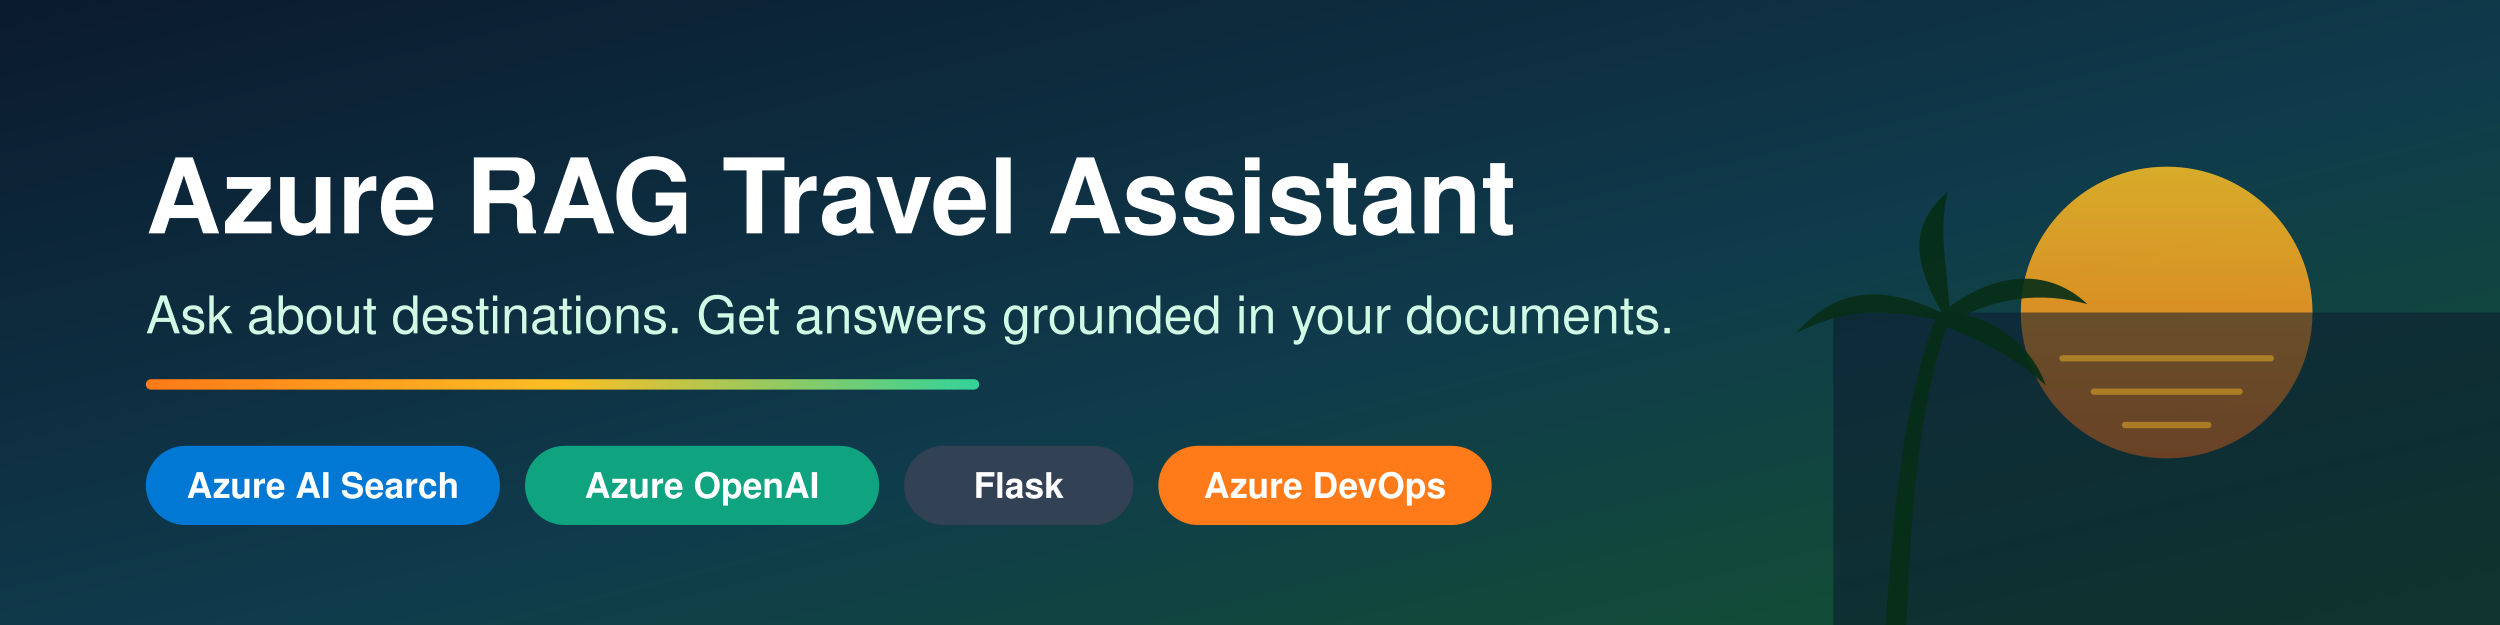
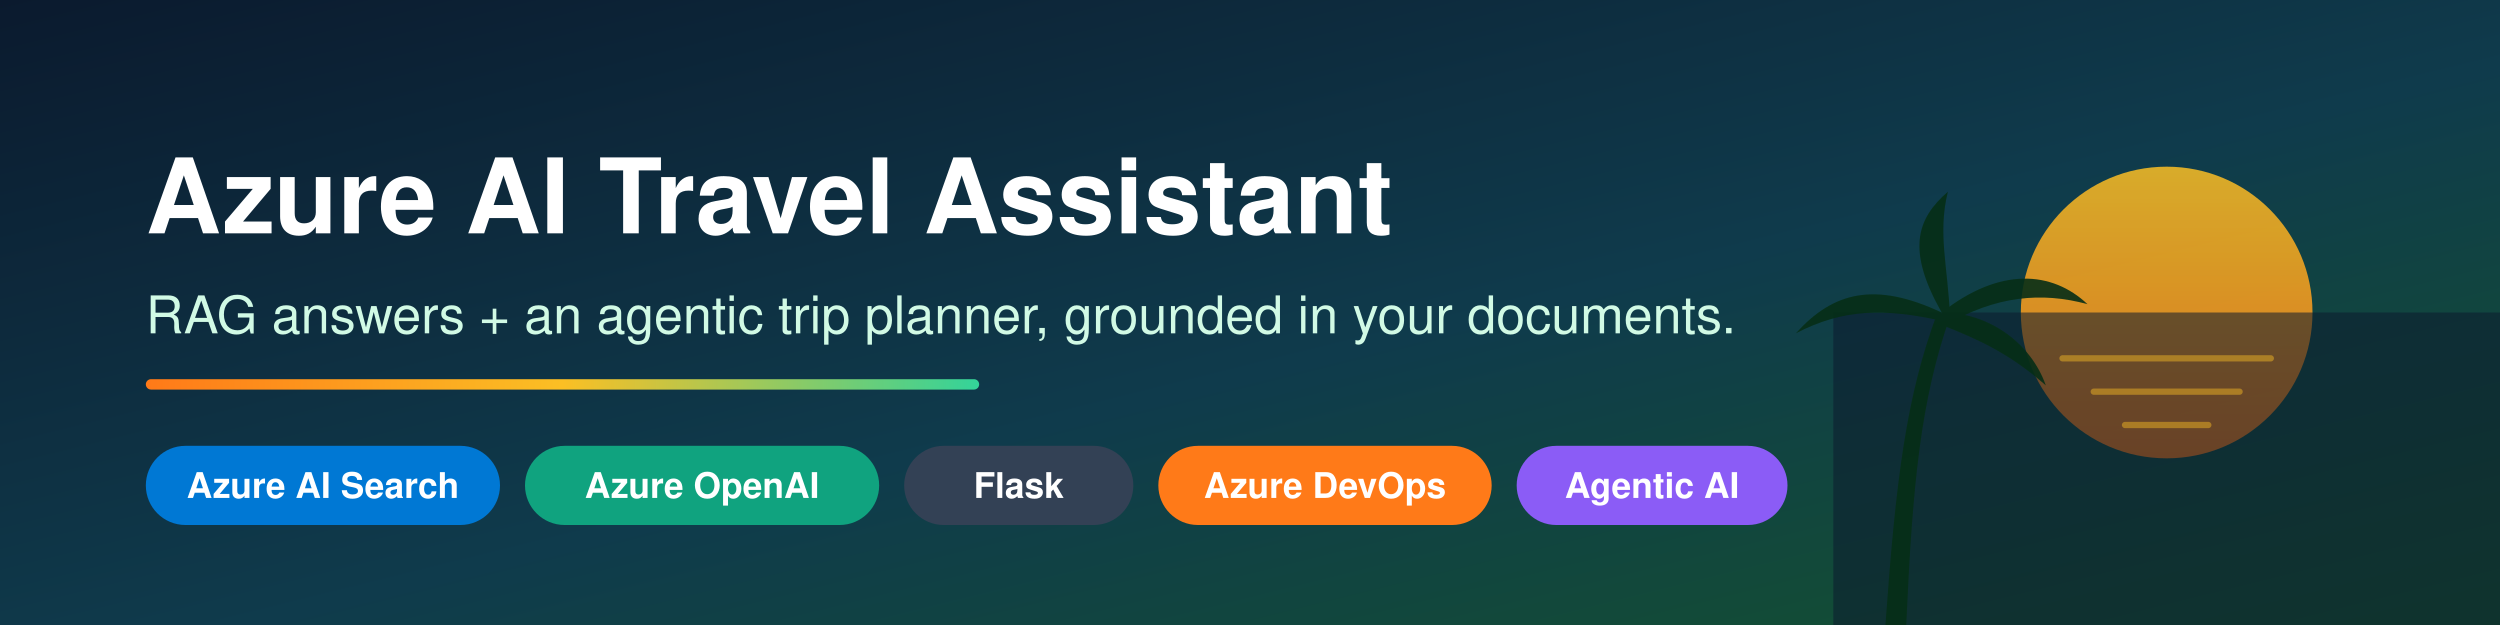
<svg xmlns="http://www.w3.org/2000/svg" width="1200" height="300" viewBox="0 0 1200 300">
  <defs>
    <linearGradient id="bg" x1="0" y1="0" x2="1" y2="1">
      <stop offset="0%" stop-color="#0b1a2e" />
      <stop offset="55%" stop-color="#0f3b4c" />
      <stop offset="100%" stop-color="#14532d" />
    </linearGradient>
    <linearGradient id="accent" x1="0" y1="0" x2="1" y2="0">
      <stop offset="0%" stop-color="#ff7a18" />
      <stop offset="50%" stop-color="#fbbf24" />
      <stop offset="100%" stop-color="#34d399" />
    </linearGradient>
    <linearGradient id="sun" x1="0" y1="0" x2="0" y2="1">
      <stop offset="0%" stop-color="#fbbf24" />
      <stop offset="100%" stop-color="#ff7a18" />
    </linearGradient>
  </defs>
  <rect width="1200" height="300" fill="url(#bg)" />
  <circle cx="1040" cy="150" r="70" fill="url(#sun)" opacity="0.85" />
  <rect x="880" y="150" width="320" height="150" fill="#0b1a2e" opacity="0.55" />
  <g stroke="#fbbf24" stroke-opacity="0.45" stroke-width="3" stroke-linecap="round">
    <line x1="990" y1="172" x2="1090" y2="172" />
    <line x1="1005" y1="188" x2="1075" y2="188" />
    <line x1="1020" y1="204" x2="1060" y2="204" />
  </g>
  <g fill="#052e16" opacity="0.9">
    <path d="M905 300 C910 230 915 190 930 150 L936 152 C922 192 918 232 915 300 Z" />
    <path d="M932 150 C900 135 880 140 862 160 C885 148 905 148 932 154 Z" />
    <path d="M932 150 C960 128 985 130 1002 146 C980 140 958 142 934 156 Z" />
    <path d="M932 150 C915 120 920 105 935 92 C930 112 935 128 936 152 Z" />
    <path d="M932 150 C955 150 975 165 982 185 C965 170 950 163 932 156 Z" />
  </g>
-   <text x="70" y="112" font-family="Segoe UI, Helvetica, Arial, sans-serif" font-size="50" font-weight="700" fill="#ffffff">Azure RAG Travel Assistant</text>
-   <text x="70" y="160" font-family="Segoe UI, Helvetica, Arial, sans-serif" font-size="25" font-weight="300" fill="#d1fae5">Ask about destinations. Get answers grounded in your documents.</text>
+   <text x="70" y="112" font-family="Segoe UI, Helvetica, Arial, sans-serif" font-size="50" font-weight="700" fill="#ffffff">Azure AI Travel Assistant</text>
+   <text x="70" y="160" font-family="Segoe UI, Helvetica, Arial, sans-serif" font-size="25" font-weight="300" fill="#d1fae5">RAG answers + an agentic trip planner, grounded in your documents.</text>
  <rect x="70" y="182" width="400" height="5" rx="2.5" fill="url(#accent)" />
  <g font-family="Segoe UI, Helvetica, Arial, sans-serif" font-size="17" font-weight="600">
    <rect x="70" y="214" width="170" height="38" rx="19" fill="#0078D4" />
    <text x="155" y="239" text-anchor="middle" fill="#fff">Azure AI Search</text>
    <rect x="252" y="214" width="170" height="38" rx="19" fill="#10a37f" />
    <text x="337" y="239" text-anchor="middle" fill="#fff">Azure OpenAI</text>
    <rect x="434" y="214" width="110" height="38" rx="19" fill="#334155" />
    <text x="489" y="239" text-anchor="middle" fill="#fff">Flask</text>
    <rect x="556" y="214" width="160" height="38" rx="19" fill="#ff7a18" />
    <text x="636" y="239" text-anchor="middle" fill="#fff">Azure DevOps</text>
+     <rect x="728" y="214" width="130" height="38" rx="19" fill="#8B5CF6" />
+     <text x="793" y="239" text-anchor="middle" fill="#fff">Agentic AI</text>
  </g>
</svg>
